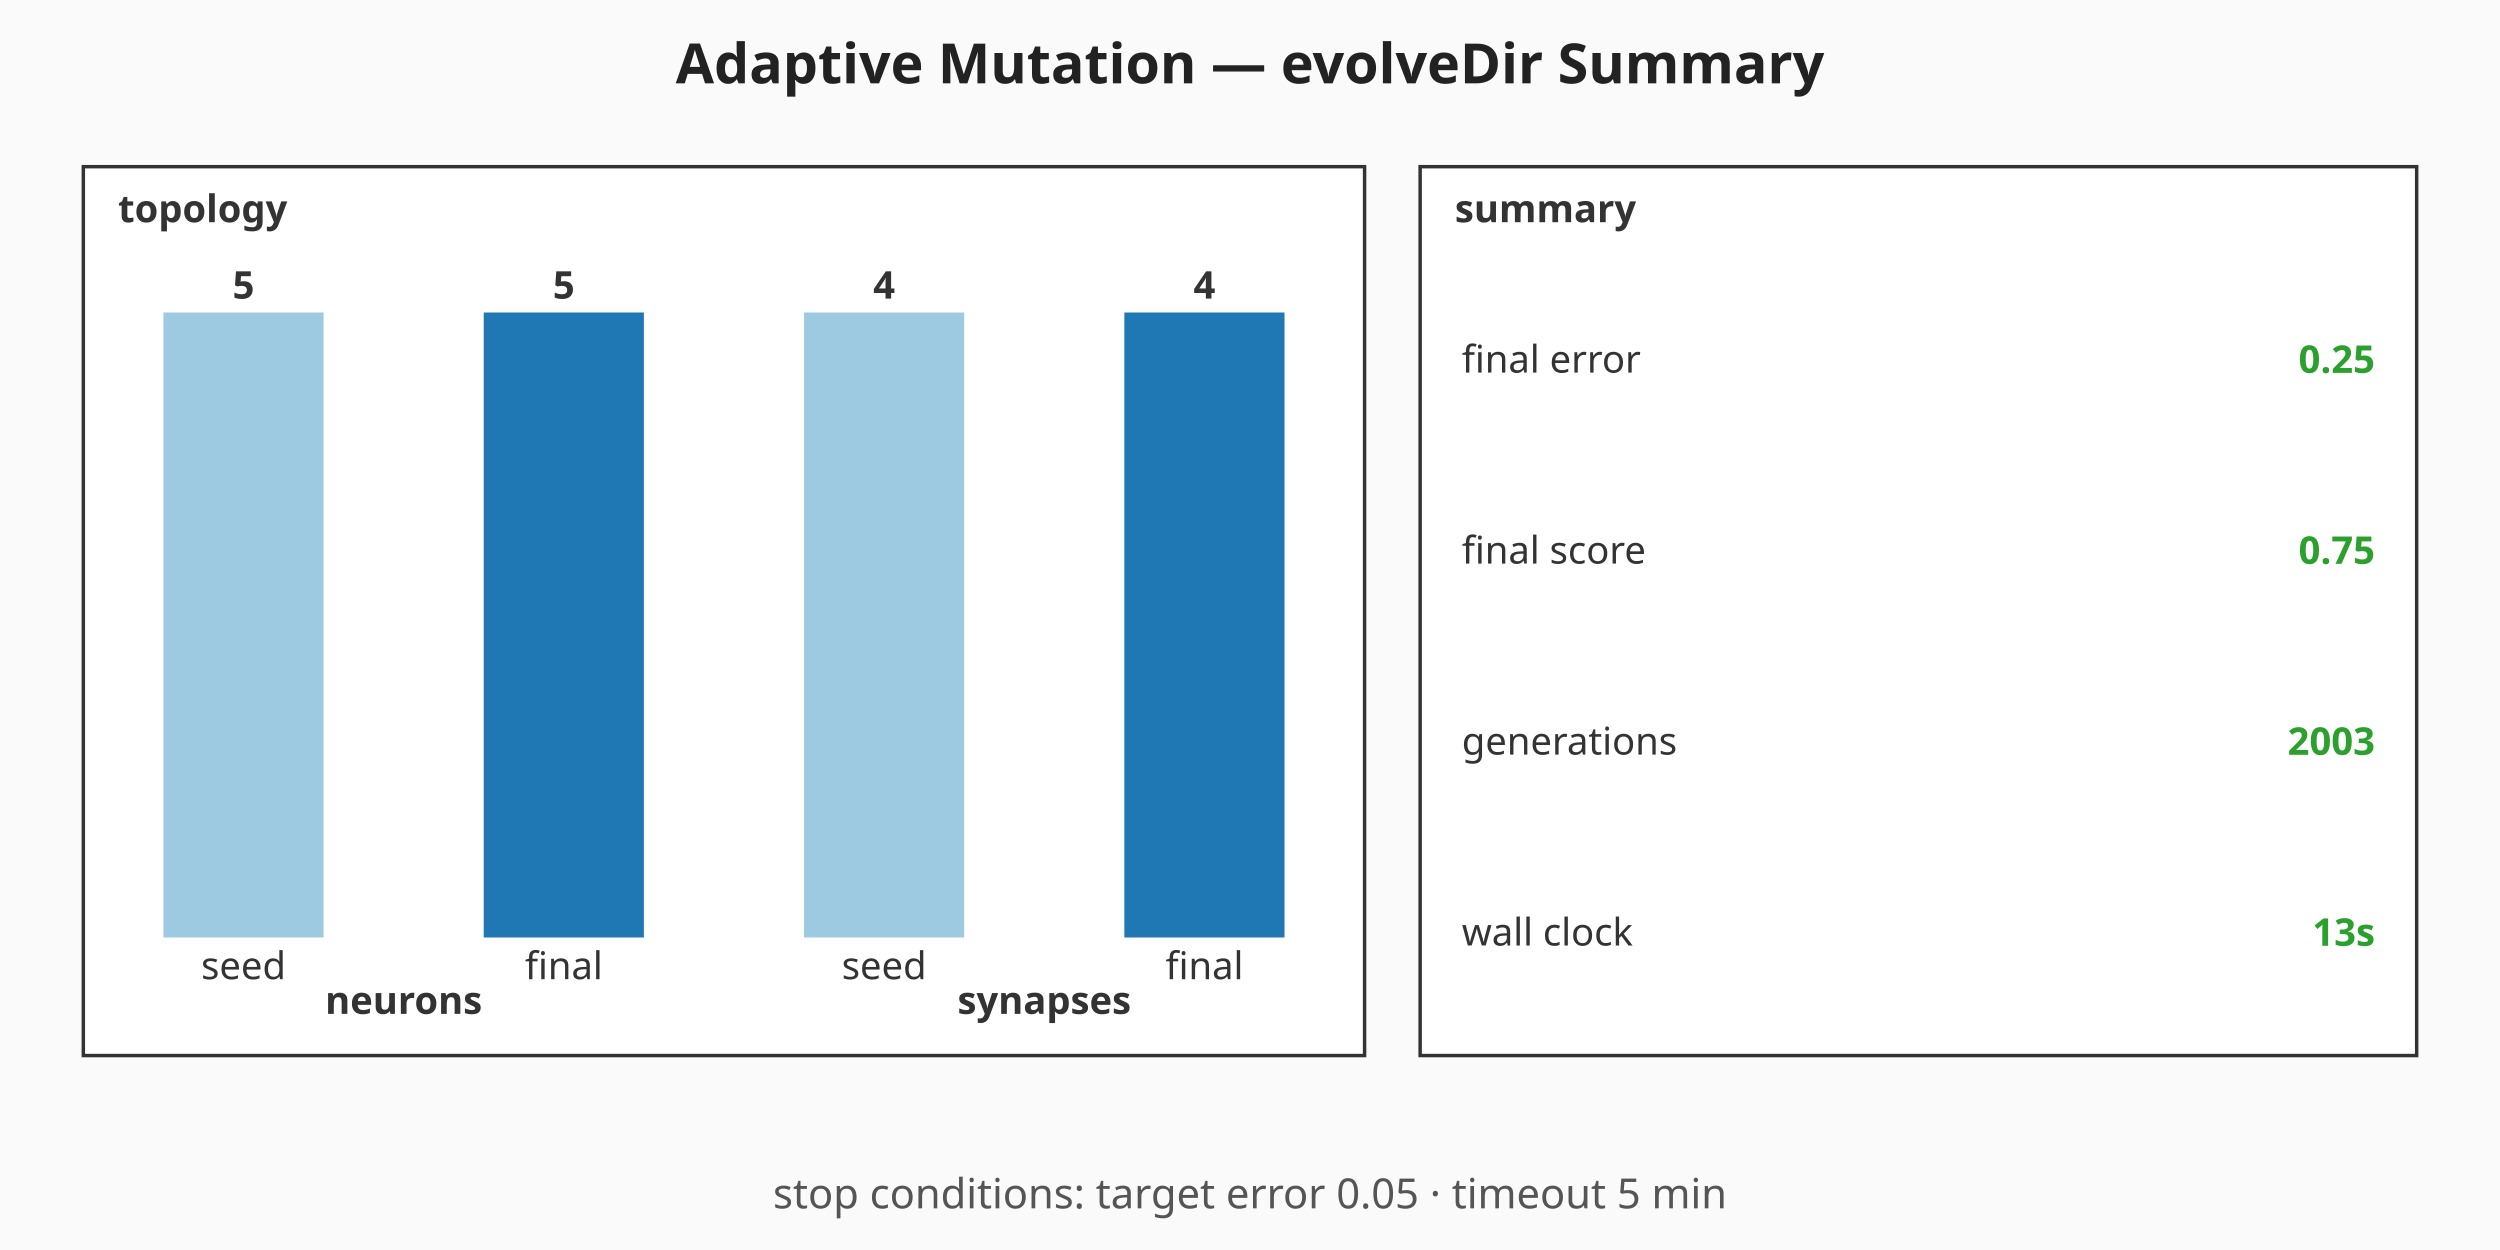
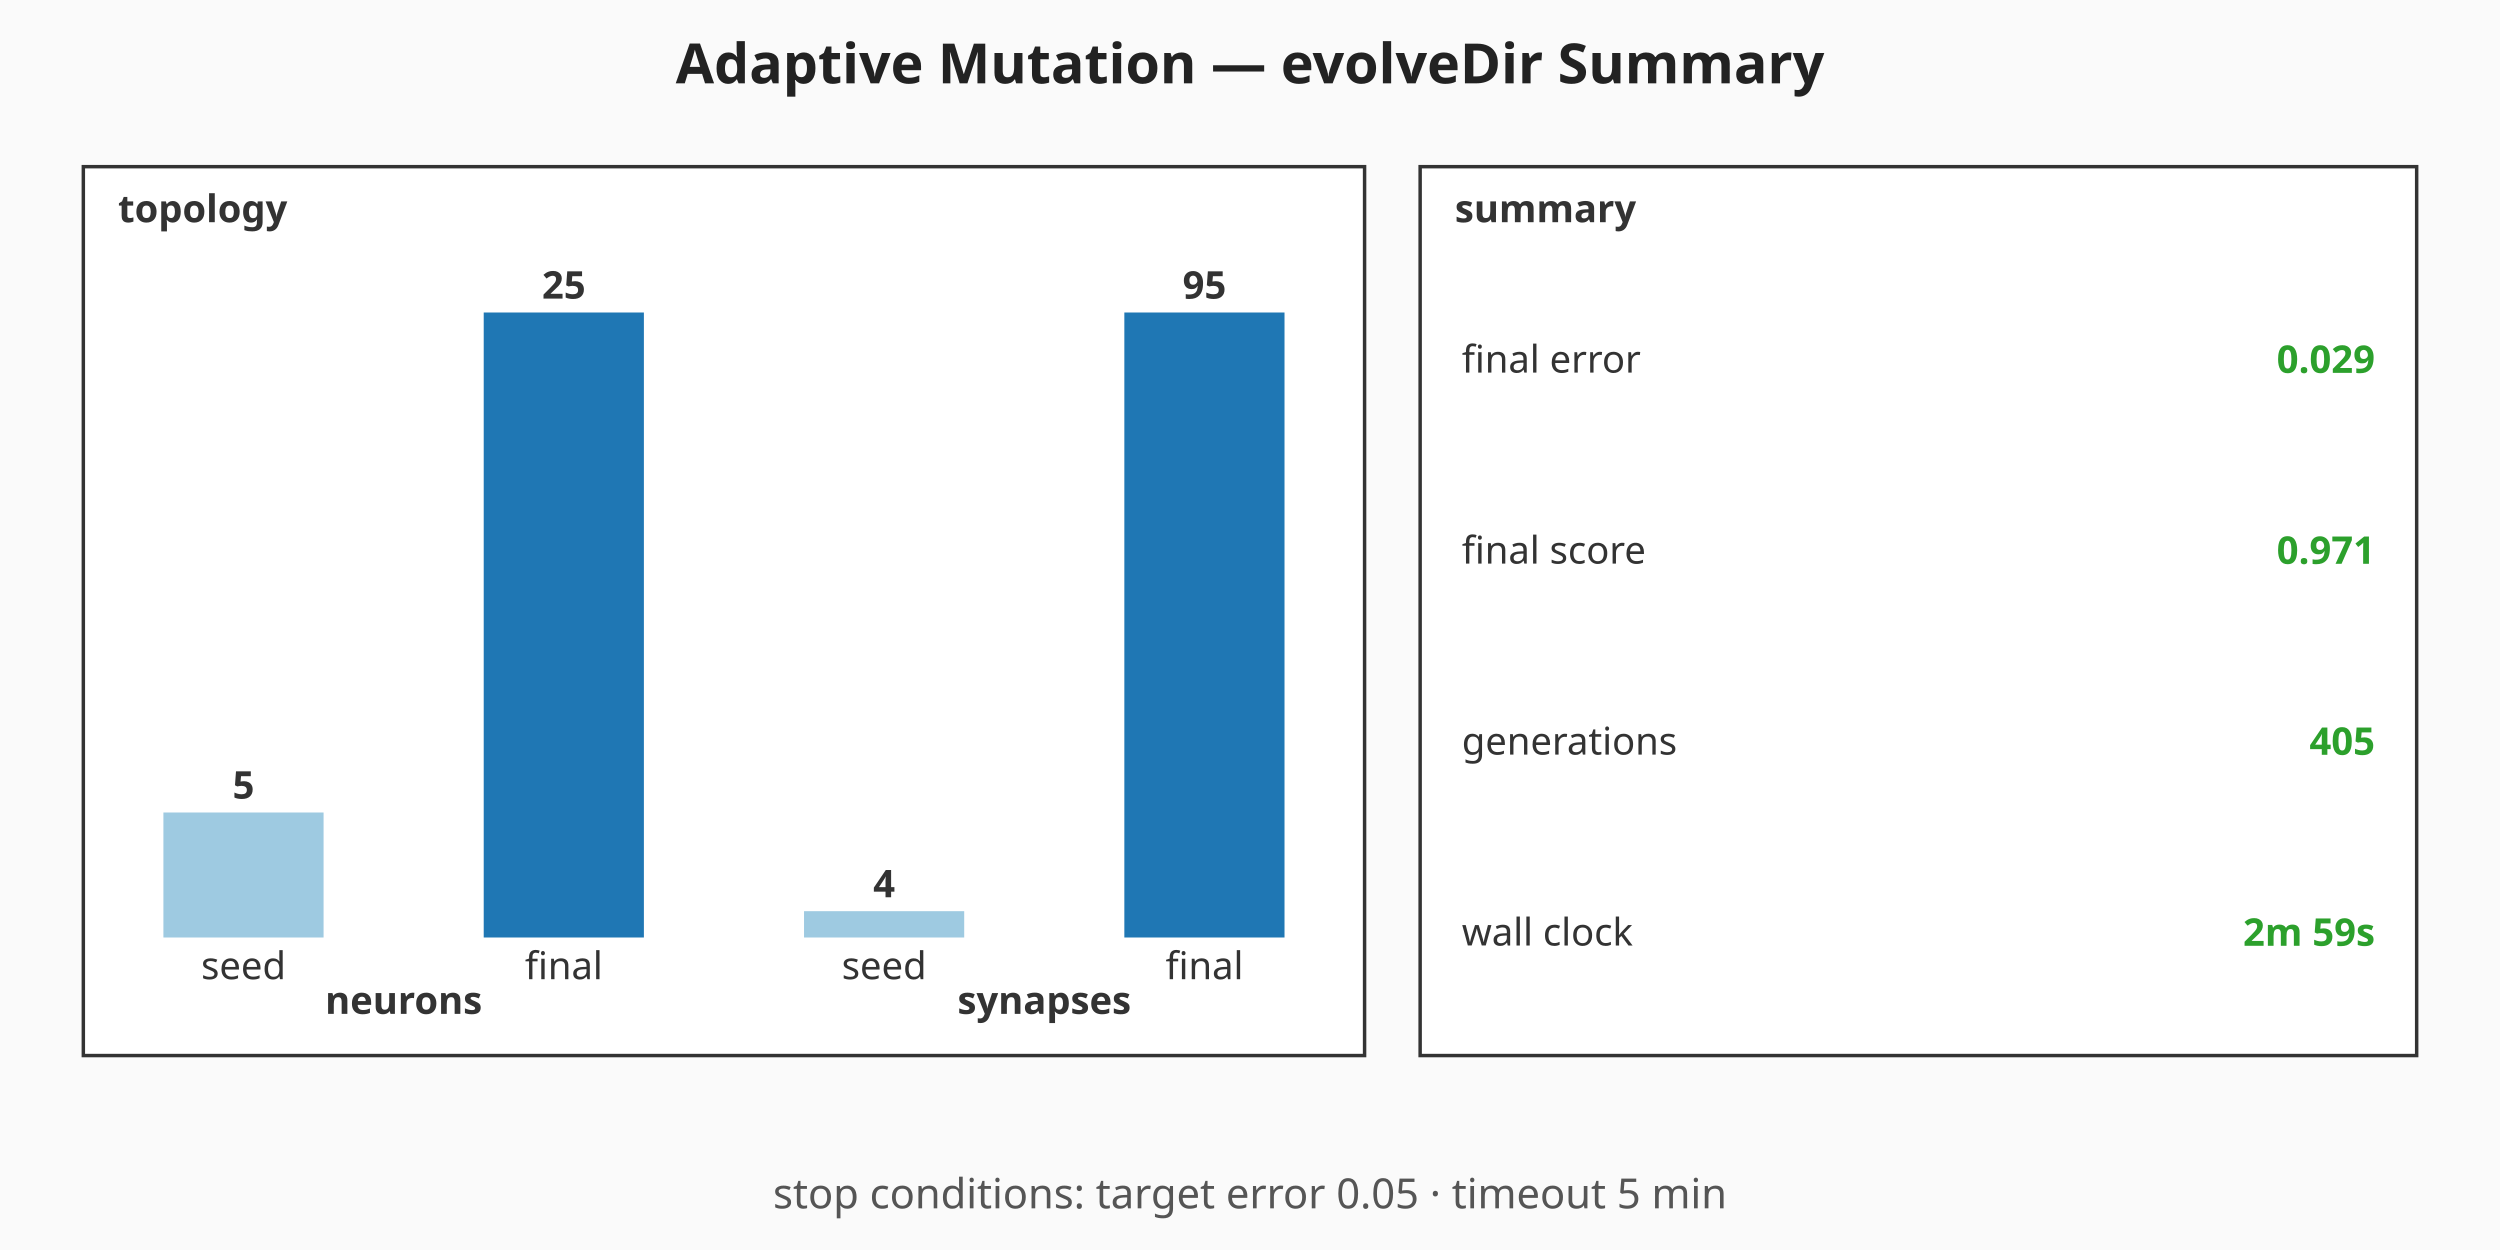
<svg xmlns="http://www.w3.org/2000/svg" viewBox="0 0 720 360" width="720" height="360" role="img" aria-label="Adaptive Mutation — evolveDir Summary summary chart">
  <rect width="720" height="360" fill="#fafafa" />
  <text x="360" y="24" text-anchor="middle" font-family="sans-serif" font-size="16" font-weight="bold" fill="#222">Adaptive Mutation — evolveDir Summary</text>
  <g class="topology" font-family="sans-serif" font-size="11" fill="#333">
    <rect x="24" y="48" width="369" height="256" fill="#ffffff" stroke="#333" stroke-width="1" />
    <text x="34" y="64" font-weight="bold">topology</text>
-     <rect class="topo-bar topo-bar-seed-neurons" x="47.06" y="90" width="46.13" height="180" fill="#9ecae1" />
-     <text x="70.13" y="86" text-anchor="middle" font-weight="bold">5</text>
+     <rect class="topo-bar topo-bar-seed-neurons" x="47.06" y="234" width="46.13" height="36" fill="#9ecae1" />
+     <text x="70.13" y="230" text-anchor="middle" font-weight="bold">5</text>
    <text x="70.13" y="282" text-anchor="middle">seed</text>
    <rect class="topo-bar topo-bar-final-neurons" x="139.31" y="90" width="46.13" height="180" fill="#1f77b4" />
-     <text x="162.38" y="86" text-anchor="middle" font-weight="bold">5</text>
+     <text x="162.38" y="86" text-anchor="middle" font-weight="bold">25</text>
    <text x="162.38" y="282" text-anchor="middle">final</text>
    <text x="116.25" y="292" text-anchor="middle" font-weight="bold">neurons</text>
-     <rect class="topo-bar topo-bar-seed-synapses" x="231.56" y="90" width="46.13" height="180" fill="#9ecae1" />
-     <text x="254.63" y="86" text-anchor="middle" font-weight="bold">4</text>
+     <rect class="topo-bar topo-bar-seed-synapses" x="231.56" y="262.42" width="46.13" height="7.58" fill="#9ecae1" />
+     <text x="254.63" y="258.42" text-anchor="middle" font-weight="bold">4</text>
    <text x="254.63" y="282" text-anchor="middle">seed</text>
    <rect class="topo-bar topo-bar-final-synapses" x="323.81" y="90" width="46.13" height="180" fill="#1f77b4" />
-     <text x="346.88" y="86" text-anchor="middle" font-weight="bold">4</text>
+     <text x="346.88" y="86" text-anchor="middle" font-weight="bold">95</text>
    <text x="346.88" y="282" text-anchor="middle">final</text>
    <text x="300.75" y="292" text-anchor="middle" font-weight="bold">synapses</text>
  </g>
  <g class="callouts" font-family="sans-serif" font-size="11" fill="#333">
    <rect x="409" y="48" width="287" height="256" fill="#ffffff" stroke="#333" stroke-width="1" />
    <text x="419" y="64" font-weight="bold">summary</text>
    <text class="callout-label" x="421" y="103.5" dominant-baseline="middle">final error</text>
-     <text class="callout-value" x="684" y="103.5" text-anchor="end" dominant-baseline="middle" font-weight="bold" fill="#2ca02c">0.25</text>
+     <text class="callout-value" x="684" y="103.5" text-anchor="end" dominant-baseline="middle" font-weight="bold" fill="#2ca02c">0.029</text>
    <text class="callout-label" x="421" y="158.5" dominant-baseline="middle">final score</text>
-     <text class="callout-value" x="684" y="158.5" text-anchor="end" dominant-baseline="middle" font-weight="bold" fill="#2ca02c">0.75</text>
+     <text class="callout-value" x="684" y="158.5" text-anchor="end" dominant-baseline="middle" font-weight="bold" fill="#2ca02c">0.971</text>
    <text class="callout-label" x="421" y="213.5" dominant-baseline="middle">generations</text>
-     <text class="callout-value" x="684" y="213.5" text-anchor="end" dominant-baseline="middle" font-weight="bold" fill="#2ca02c">2003</text>
+     <text class="callout-value" x="684" y="213.5" text-anchor="end" dominant-baseline="middle" font-weight="bold" fill="#2ca02c">405</text>
    <text class="callout-label" x="421" y="268.5" dominant-baseline="middle">wall clock</text>
-     <text class="callout-value" x="684" y="268.5" text-anchor="end" dominant-baseline="middle" font-weight="bold" fill="#2ca02c">13s</text>
+     <text class="callout-value" x="684" y="268.5" text-anchor="end" dominant-baseline="middle" font-weight="bold" fill="#2ca02c">2m 59s</text>
  </g>
  <g class="caption" font-family="sans-serif" font-size="12" fill="#555">
    <text x="360" y="348" text-anchor="middle">stop conditions: target error 0.05 · timeout 5 min</text>
  </g>
</svg>
